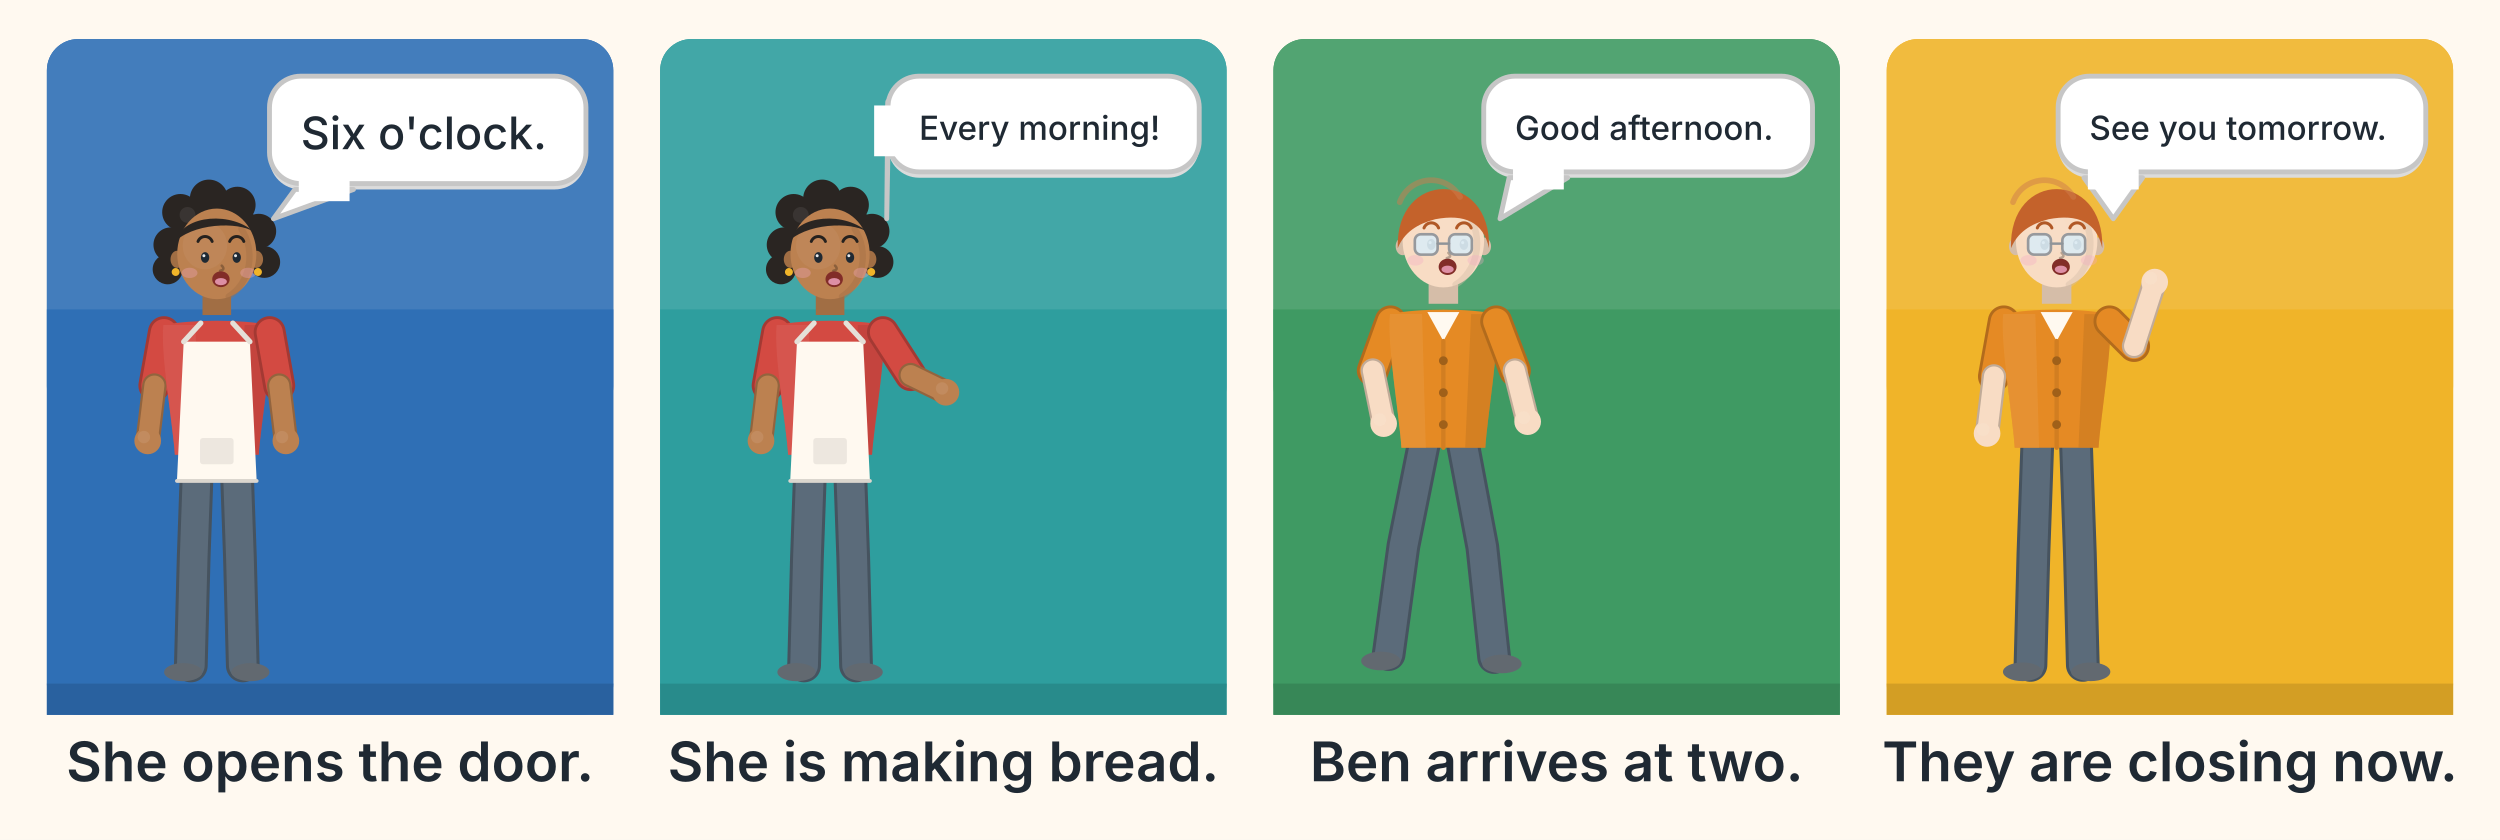
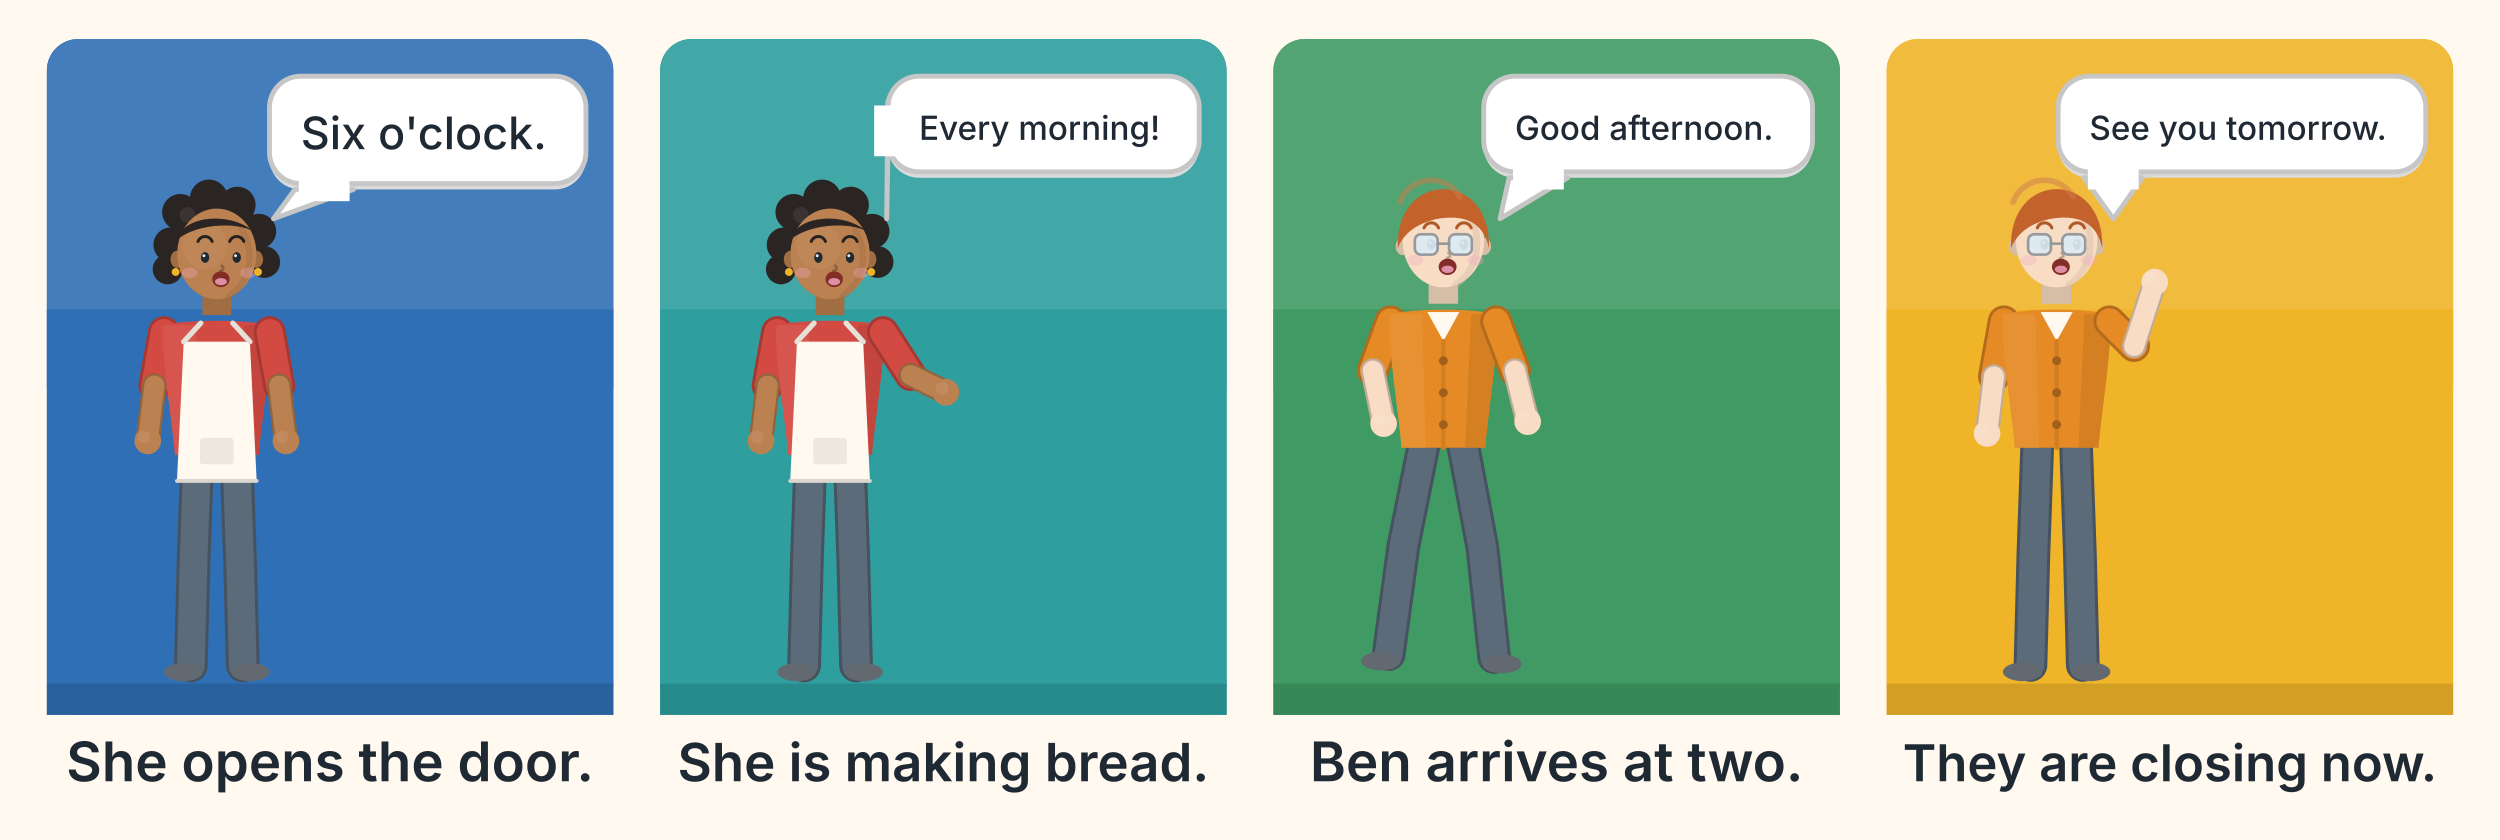
<svg xmlns="http://www.w3.org/2000/svg" width="1280" height="430" viewBox="0 0 1280 430">
  <rect width="1280" height="430" fill="#FFF9F0" />
  <rect x="24.00" y="20.00" width="290.00" height="346.00" rx="16" ry="16" fill="#2F6FB5" />
  <rect x="24.00" y="20.00" width="290.00" height="193.76" rx="16" ry="16" fill="#437DBC" />
  <rect x="24.00" y="158.40" width="290.00" height="207.60" fill="#2F6FB5" />
  <rect x="24.00" y="350.00" width="290.00" height="16.00" fill="#29619F" />
  <path d="M101.12,230.37 L99.16,285.30 L97.70,340.72" fill="none" stroke="#46535F" stroke-width="17.275" stroke-linecap="round" stroke-linejoin="round" />
  <path d="M101.12,230.37 L99.16,285.30 L97.70,340.72" fill="none" stroke="#5B6B7A" stroke-width="14.16" stroke-linecap="round" stroke-linejoin="round" />
  <ellipse cx="93.79" cy="344.14" rx="9.77" ry="4.64" fill="#626970" />
  <path d="M120.88,230.37 L122.84,285.30 L124.30,340.72" fill="none" stroke="#46535F" stroke-width="17.275" stroke-linecap="round" stroke-linejoin="round" />
  <path d="M120.88,230.37 L122.84,285.30 L124.30,340.72" fill="none" stroke="#5B6B7A" stroke-width="14.16" stroke-linecap="round" stroke-linejoin="round" />
  <ellipse cx="128.21" cy="344.14" rx="9.77" ry="4.64" fill="#626970" />
  <path d="M83.93,170.07 L79.05,197.41" fill="none" stroke="#A43933" stroke-width="16.382" stroke-linecap="round" stroke-linejoin="round" />
  <path d="M83.93,170.07 L79.05,197.41" fill="none" stroke="#D34A42" stroke-width="13.428" stroke-linecap="round" stroke-linejoin="round" />
  <path d="M79.05,197.41 L75.63,225.73" fill="none" stroke="#92643E" stroke-width="12.51" stroke-linecap="round" stroke-linejoin="round" />
  <path d="M79.05,197.41 L75.63,225.73" fill="none" stroke="#BC8150" stroke-width="10.254" stroke-linecap="round" stroke-linejoin="round" />
  <circle cx="75.63" cy="225.73" r="6.84" fill="#BC8150" />
  <circle cx="73.68" cy="223.78" r="3.17" fill="#C49065" opacity="0.7" />
  <rect x="103.68" y="147.15" width="14.65" height="14.16" fill="#A16E44" />
  <path d="M83.66,166.41 C82.02,181.06 88.66,218.17 89.52,232.81 L132.48,232.81 C133.34,218.17 139.98,181.06 138.34,166.41 C123.30,163.48 98.70,163.48 83.66,166.41 Z" fill="#D34A42" />
  <path d="M83.66,166.41 C82.02,181.06 88.66,218.17 89.52,232.81 L101.98,232.81 L100.06,166.41 Z" fill="#D85F58" opacity="0.55" />
  <path d="M138.34,166.41 C139.98,181.06 133.34,218.17 132.48,232.81 L122.17,232.81 L125.22,166.41 Z" fill="#AD3C36" opacity="0.4" />
  <path d="M94.05,174.95 L127.95,174.95 L131.41,246.24 L90.59,246.24 Z" fill="#FFF9F0" />
  <path d="M90.59,246.24 L131.41,246.24" fill="none" stroke="#DBD6CE" stroke-width="1.953" stroke-linecap="round" stroke-linejoin="round" />
  <line x1="94.05" y1="174.95" x2="102.80" y2="165.43" stroke="#E5E0D8" stroke-width="2.686" stroke-linecap="round" />
  <line x1="127.95" y1="174.95" x2="119.20" y2="165.43" stroke="#E5E0D8" stroke-width="2.686" stroke-linecap="round" />
  <rect x="102.41" y="224.27" width="17.19" height="13.43" rx="1.465" ry="1.465" fill="#EDE7DF" />
  <path d="M138.07,170.07 L142.95,197.41" fill="none" stroke="#A43933" stroke-width="16.382" stroke-linecap="round" stroke-linejoin="round" />
  <path d="M138.07,170.07 L142.95,197.41" fill="none" stroke="#D34A42" stroke-width="13.428" stroke-linecap="round" stroke-linejoin="round" />
  <path d="M142.95,197.41 L146.37,225.73" fill="none" stroke="#92643E" stroke-width="12.51" stroke-linecap="round" stroke-linejoin="round" />
  <path d="M142.95,197.41 L146.37,225.73" fill="none" stroke="#BC8150" stroke-width="10.254" stroke-linecap="round" stroke-linejoin="round" />
  <circle cx="146.37" cy="225.73" r="6.84" fill="#BC8150" />
  <circle cx="144.42" cy="223.78" r="3.17" fill="#C49065" opacity="0.7" />
  <circle cx="87.49" cy="125.34" r="8.92" fill="#2A2522" />
  <circle cx="92.36" cy="108.65" r="9.32" fill="#2A2522" />
  <circle cx="106.95" cy="101.69" r="9.73" fill="#2A2522" />
  <circle cx="121.54" cy="104.93" r="9.32" fill="#2A2522" />
  <circle cx="132.48" cy="118.39" r="8.92" fill="#2A2522" />
  <circle cx="135.32" cy="134.16" r="8.11" fill="#2A2522" />
  <circle cx="85.87" cy="137.87" r="7.70" fill="#2A2522" />
  <ellipse cx="111.00" cy="124.42" rx="23.51" ry="24.12" fill="#2A2522" />
  <circle cx="96.01" cy="110.04" r="4.05" fill="#4C4745" opacity="0.45" />
  <ellipse cx="90.74" cy="132.77" rx="3.44" ry="4.41" fill="#A16E44" />
  <ellipse cx="131.26" cy="132.77" rx="3.44" ry="4.41" fill="#A16E44" />
  <ellipse cx="111.00" cy="129.98" rx="20.26" ry="23.19" fill="#BC8150" />
  <ellipse cx="104.92" cy="125.81" rx="11.35" ry="12.06" fill="#C18B5E" opacity="0.55" />
  <path d="M123.56,117.23 A20.26,23.19 0 0 1 117.08,151.78" fill="none" stroke="#A16E44" stroke-width="3.242" stroke-linecap="round" stroke-linejoin="round" opacity="0.42" />
  <ellipse cx="105.00" cy="131.84" rx="2.13" ry="2.74" fill="#1F2933" />
  <circle cx="104.39" cy="130.93" r="0.77" fill="#FFFFFF" opacity="0.9" />
  <path d="M101.38,123.63 A3.85,3.85 0 0 1 108.62,123.63" fill="none" stroke="#25211E" stroke-width="1.52" stroke-linecap="round" stroke-linejoin="round" />
  <ellipse cx="121.21" cy="131.84" rx="2.13" ry="2.74" fill="#1F2933" />
  <circle cx="120.60" cy="130.93" r="0.77" fill="#FFFFFF" opacity="0.9" />
  <path d="M117.59,123.63 A3.85,3.85 0 0 1 124.83,123.63" fill="none" stroke="#25211E" stroke-width="1.52" stroke-linecap="round" stroke-linejoin="round" />
  <path d="M113.53,136.01 q2.03,2.03 -0.81,2.63" fill="none" stroke="#8B5F3B" stroke-width="1.317" stroke-linecap="round" stroke-linejoin="round" />
  <ellipse cx="113.11" cy="142.97" rx="4.46" ry="4.05" fill="#822D28" />
  <ellipse cx="113.11" cy="144.19" rx="3.04" ry="1.82" fill="#F4A8C4" opacity="0.8" />
  <ellipse cx="97.06" cy="139.72" rx="4.05" ry="2.63" fill="#F4A8C4" opacity="0.33" />
  <ellipse cx="127.05" cy="139.72" rx="4.05" ry="2.63" fill="#F4A8C4" opacity="0.33" />
  <path d="M90.33,123.03 C93.57,110.04 119.11,107.72 131.26,119.78 C125.59,113.75 101.68,113.28 90.33,123.03 Z" fill="#2A2522" />
  <circle cx="89.93" cy="139.26" r="2.03" fill="#F0B429" />
  <circle cx="132.07" cy="139.26" r="2.03" fill="#F0B429" />
  <path d="M153.98,42.00 H284.00 A16.00,16.00 0 0 1 300.00,58.00 V81.00 A16.00,16.00 0 0 1 284.00,97.00 H153.98 A16.00,16.00 0 0 1 137.98,81.00 V58.00 A16.00,16.00 0 0 1 153.98,42.00 Z" fill="#DBDBDB" />
  <path d="M153.98,39.00 H284.00 A16.00,16.00 0 0 1 300.00,55.00 V78.00 A16.00,16.00 0 0 1 284.00,94.00 H153.98 A16.00,16.00 0 0 1 137.98,78.00 V55.00 A16.00,16.00 0 0 1 153.98,39.00 Z" fill="#FFFFFF" stroke="#C6C6C6" stroke-width="2.5" stroke-linecap="round" stroke-linejoin="round" />
  <path d="M150.98,97.00 L140.00,112.00 L180.98,97.00 Z" fill="#FFFFFF" stroke="#C6C6C6" stroke-width="2.5" stroke-linecap="round" stroke-linejoin="round" />
  <rect x="152.98" y="89.00" width="26.00" height="14.00" fill="#FFFFFF" />
  <text x="153.98" y="76.40" font-family="Inter, DejaVu Sans, sans-serif" font-size="23.0" font-weight="500" fill="#1F2933" text-anchor="start">Six o'clock.</text>
  <text x="169.00" y="400.00" font-family="Inter, DejaVu Sans, sans-serif" font-size="28.0" font-weight="600" fill="#1F2933" text-anchor="middle">She opens the door.</text>
  <rect x="338.00" y="20.00" width="290.00" height="346.00" rx="16" ry="16" fill="#2E9E9E" />
  <rect x="338.00" y="20.00" width="290.00" height="193.76" rx="16" ry="16" fill="#42A7A7" />
  <rect x="338.00" y="158.40" width="290.00" height="207.60" fill="#2E9E9E" />
  <rect x="338.00" y="350.00" width="290.00" height="16.00" fill="#288B8B" />
  <path d="M415.12,230.37 L413.16,285.30 L411.70,340.72" fill="none" stroke="#46535F" stroke-width="17.275" stroke-linecap="round" stroke-linejoin="round" />
  <path d="M415.12,230.37 L413.16,285.30 L411.70,340.72" fill="none" stroke="#5B6B7A" stroke-width="14.16" stroke-linecap="round" stroke-linejoin="round" />
  <ellipse cx="407.79" cy="344.14" rx="9.77" ry="4.64" fill="#626970" />
  <path d="M434.88,230.37 L436.84,285.30 L438.30,340.72" fill="none" stroke="#46535F" stroke-width="17.275" stroke-linecap="round" stroke-linejoin="round" />
  <path d="M434.88,230.37 L436.84,285.30 L438.30,340.72" fill="none" stroke="#5B6B7A" stroke-width="14.16" stroke-linecap="round" stroke-linejoin="round" />
  <ellipse cx="442.21" cy="344.14" rx="9.77" ry="4.64" fill="#626970" />
  <path d="M397.93,170.07 L393.05,197.41" fill="none" stroke="#A43933" stroke-width="16.382" stroke-linecap="round" stroke-linejoin="round" />
  <path d="M397.93,170.07 L393.05,197.41" fill="none" stroke="#D34A42" stroke-width="13.428" stroke-linecap="round" stroke-linejoin="round" />
  <path d="M393.05,197.41 L389.63,225.73" fill="none" stroke="#92643E" stroke-width="12.51" stroke-linecap="round" stroke-linejoin="round" />
  <path d="M393.05,197.41 L389.63,225.73" fill="none" stroke="#BC8150" stroke-width="10.254" stroke-linecap="round" stroke-linejoin="round" />
  <circle cx="389.63" cy="225.73" r="6.84" fill="#BC8150" />
  <circle cx="387.68" cy="223.78" r="3.17" fill="#C49065" opacity="0.7" />
  <rect x="417.68" y="147.15" width="14.65" height="14.16" fill="#A16E44" />
  <path d="M397.66,166.41 C396.02,181.06 402.66,218.17 403.52,232.81 L446.48,232.81 C447.34,218.17 453.98,181.06 452.34,166.41 C437.30,163.48 412.70,163.48 397.66,166.41 Z" fill="#D34A42" />
  <path d="M397.66,166.41 C396.02,181.06 402.66,218.17 403.52,232.81 L415.98,232.81 L414.06,166.41 Z" fill="#D85F58" opacity="0.55" />
  <path d="M452.34,166.41 C453.98,181.06 447.34,218.17 446.48,232.81 L436.17,232.81 L439.22,166.41 Z" fill="#AD3C36" opacity="0.4" />
  <path d="M408.05,174.95 L441.95,174.95 L445.41,246.24 L404.59,246.24 Z" fill="#FFF9F0" />
  <path d="M404.59,246.24 L445.41,246.24" fill="none" stroke="#DBD6CE" stroke-width="1.953" stroke-linecap="round" stroke-linejoin="round" />
  <line x1="408.05" y1="174.95" x2="416.80" y2="165.43" stroke="#E5E0D8" stroke-width="2.686" stroke-linecap="round" />
  <line x1="441.95" y1="174.95" x2="433.20" y2="165.43" stroke="#E5E0D8" stroke-width="2.686" stroke-linecap="round" />
  <rect x="416.41" y="224.27" width="17.19" height="13.43" rx="1.465" ry="1.465" fill="#EDE7DF" />
  <path d="M452.07,170.07 L466.23,192.04" fill="none" stroke="#A43933" stroke-width="16.382" stroke-linecap="round" stroke-linejoin="round" />
  <path d="M452.07,170.07 L466.23,192.04" fill="none" stroke="#D34A42" stroke-width="13.428" stroke-linecap="round" stroke-linejoin="round" />
  <path d="M466.23,192.04 L484.30,200.83" fill="none" stroke="#92643E" stroke-width="12.51" stroke-linecap="round" stroke-linejoin="round" />
  <path d="M466.23,192.04 L484.30,200.83" fill="none" stroke="#BC8150" stroke-width="10.254" stroke-linecap="round" stroke-linejoin="round" />
  <circle cx="484.30" cy="200.83" r="6.84" fill="#BC8150" />
  <circle cx="482.34" cy="198.88" r="3.17" fill="#C49065" opacity="0.7" />
  <circle cx="401.49" cy="125.34" r="8.92" fill="#2A2522" />
  <circle cx="406.36" cy="108.65" r="9.32" fill="#2A2522" />
  <circle cx="420.95" cy="101.69" r="9.73" fill="#2A2522" />
  <circle cx="435.54" cy="104.93" r="9.32" fill="#2A2522" />
  <circle cx="446.48" cy="118.39" r="8.92" fill="#2A2522" />
  <circle cx="449.32" cy="134.16" r="8.11" fill="#2A2522" />
  <circle cx="399.87" cy="137.87" r="7.70" fill="#2A2522" />
  <ellipse cx="425.00" cy="124.42" rx="23.51" ry="24.12" fill="#2A2522" />
  <circle cx="410.01" cy="110.04" r="4.05" fill="#4C4745" opacity="0.45" />
  <ellipse cx="404.74" cy="132.77" rx="3.44" ry="4.41" fill="#A16E44" />
  <ellipse cx="445.26" cy="132.77" rx="3.44" ry="4.41" fill="#A16E44" />
  <ellipse cx="425.00" cy="129.98" rx="20.26" ry="23.19" fill="#BC8150" />
  <ellipse cx="418.92" cy="125.81" rx="11.35" ry="12.06" fill="#C18B5E" opacity="0.55" />
  <path d="M437.56,117.23 A20.26,23.19 0 0 1 431.08,151.78" fill="none" stroke="#A16E44" stroke-width="3.242" stroke-linecap="round" stroke-linejoin="round" opacity="0.42" />
  <ellipse cx="419.00" cy="131.84" rx="2.13" ry="2.74" fill="#1F2933" />
  <circle cx="418.39" cy="130.93" r="0.77" fill="#FFFFFF" opacity="0.9" />
  <path d="M415.38,123.63 A3.85,3.85 0 0 1 422.62,123.63" fill="none" stroke="#25211E" stroke-width="1.52" stroke-linecap="round" stroke-linejoin="round" />
  <ellipse cx="435.21" cy="131.84" rx="2.13" ry="2.74" fill="#1F2933" />
  <circle cx="434.60" cy="130.93" r="0.77" fill="#FFFFFF" opacity="0.9" />
  <path d="M431.59,123.63 A3.85,3.85 0 0 1 438.83,123.63" fill="none" stroke="#25211E" stroke-width="1.52" stroke-linecap="round" stroke-linejoin="round" />
  <path d="M427.53,136.01 q2.03,2.03 -0.81,2.63" fill="none" stroke="#8B5F3B" stroke-width="1.317" stroke-linecap="round" stroke-linejoin="round" />
  <ellipse cx="427.11" cy="142.97" rx="4.46" ry="4.05" fill="#822D28" />
  <ellipse cx="427.11" cy="144.19" rx="3.04" ry="1.82" fill="#F4A8C4" opacity="0.8" />
  <ellipse cx="411.06" cy="139.72" rx="4.05" ry="2.63" fill="#F4A8C4" opacity="0.33" />
  <ellipse cx="441.05" cy="139.72" rx="4.05" ry="2.63" fill="#F4A8C4" opacity="0.33" />
  <path d="M404.33,123.03 C407.57,110.04 433.11,107.72 445.26,119.78 C439.59,113.75 415.68,113.28 404.33,123.03 Z" fill="#2A2522" />
  <circle cx="403.93" cy="139.26" r="2.03" fill="#F0B429" />
  <circle cx="446.07" cy="139.26" r="2.03" fill="#F0B429" />
  <path d="M470.56,42.00 H598.00 A16.00,16.00 0 0 1 614.00,58.00 V75.00 A16.00,16.00 0 0 1 598.00,91.00 H470.56 A16.00,16.00 0 0 1 454.56,75.00 V58.00 A16.00,16.00 0 0 1 470.56,42.00 Z" fill="#DBDBDB" />
  <path d="M470.56,39.00 H598.00 A16.00,16.00 0 0 1 614.00,55.00 V72.00 A16.00,16.00 0 0 1 598.00,88.00 H470.56 A16.00,16.00 0 0 1 454.56,72.00 V55.00 A16.00,16.00 0 0 1 470.56,39.00 Z" fill="#FFFFFF" stroke="#C6C6C6" stroke-width="2.5" stroke-linecap="round" stroke-linejoin="round" />
  <path d="M454.56,82.00 L454.00,112.00 L454.56,52.00 Z" fill="#FFFFFF" stroke="#C6C6C6" stroke-width="2.5" stroke-linecap="round" stroke-linejoin="round" />
  <rect x="447.56" y="54.00" width="14.00" height="26.00" fill="#FFFFFF" />
  <text x="470.56" y="71.60" font-family="Inter, DejaVu Sans, sans-serif" font-size="17.0" font-weight="500" fill="#1F2933" text-anchor="start">Every morning!</text>
-   <text x="483.00" y="400.00" font-family="Inter, DejaVu Sans, sans-serif" font-size="28.0" font-weight="600" fill="#1F2933" text-anchor="middle">She is making bread.</text>
+   <text x="483.00" y="400.00" font-family="Inter, DejaVu Sans, sans-serif" font-size="27.0" font-weight="600" fill="#1F2933" text-anchor="middle">She is making bread.</text>
  <rect x="652.00" y="20.00" width="290.00" height="346.00" rx="16" ry="16" fill="#3F9A63" />
  <rect x="652.00" y="20.00" width="290.00" height="193.76" rx="16" ry="16" fill="#52A472" />
  <rect x="652.00" y="158.40" width="290.00" height="207.60" fill="#3F9A63" />
  <rect x="652.00" y="350.00" width="290.00" height="16.00" fill="#378757" />
  <path d="M729.12,226.71 L718.55,279.55 L711.00,334.90" fill="none" stroke="#46535F" stroke-width="17.27" stroke-linecap="round" stroke-linejoin="round" />
  <path d="M729.12,226.71 L718.55,279.55 L711.00,334.90" fill="none" stroke="#5B6B7A" stroke-width="14.156" stroke-linecap="round" stroke-linejoin="round" />
  <ellipse cx="706.98" cy="338.43" rx="10.06" ry="4.78" fill="#626970" />
  <path d="M748.88,226.71 L758.94,280.05 L764.98,336.41" fill="none" stroke="#46535F" stroke-width="17.27" stroke-linecap="round" stroke-linejoin="round" />
  <path d="M748.88,226.71 L758.94,280.05 L764.98,336.41" fill="none" stroke="#5B6B7A" stroke-width="14.156" stroke-linecap="round" stroke-linejoin="round" />
  <ellipse cx="769.01" cy="339.94" rx="10.06" ry="4.78" fill="#626970" />
  <path d="M711.94,164.56 L702.88,189.72" fill="none" stroke="#B26B1C" stroke-width="16.377" stroke-linecap="round" stroke-linejoin="round" />
  <path d="M711.94,164.56 L702.88,189.72" fill="none" stroke="#E58A24" stroke-width="13.423" stroke-linecap="round" stroke-linejoin="round" />
  <path d="M702.88,189.72 L708.42,216.90" fill="none" stroke="#C1AB98" stroke-width="12.506" stroke-linecap="round" stroke-linejoin="round" />
  <path d="M702.88,189.72 L708.42,216.90" fill="none" stroke="#F8DCC4" stroke-width="10.251" stroke-linecap="round" stroke-linejoin="round" />
  <circle cx="708.42" cy="216.90" r="6.83" fill="#F8DCC4" />
  <circle cx="706.40" cy="214.88" r="3.27" fill="#F8E0CB" opacity="0.7" />
  <rect x="731.45" y="140.94" width="15.10" height="14.59" fill="#D5BDA8" />
  <path d="M711.66,160.79 C710.02,175.89 716.66,214.13 717.52,229.23 L760.48,229.23 C761.34,214.13 767.98,175.89 766.34,160.79 C751.30,157.77 726.70,157.77 711.66,160.79 Z" fill="#E58A24" />
  <path d="M711.66,160.79 C710.02,175.89 716.66,214.13 717.52,229.23 L729.98,229.23 L728.07,160.79 Z" fill="#E8983E" opacity="0.55" />
  <path d="M766.34,160.79 C767.98,175.89 761.34,214.13 760.48,229.23 L750.17,229.23 L753.21,160.79 Z" fill="#BB711D" opacity="0.4" />
  <path d="M730.80,159.78 L739.00,174.63 L747.20,159.78 Z" fill="#FFF9F0" />
  <line x1="739.00" y1="174.63" x2="739.00" y2="229.23" stroke="#D27E21" stroke-width="2.265" stroke-linecap="round" />
  <circle cx="739.00" cy="184.69" r="2.26" fill="#A06019" />
  <circle cx="739.00" cy="201.05" r="2.26" fill="#A06019" />
  <circle cx="739.00" cy="217.40" r="2.26" fill="#A06019" />
  <path d="M766.06,164.56 L775.62,189.72" fill="none" stroke="#B26B1C" stroke-width="16.377" stroke-linecap="round" stroke-linejoin="round" />
  <path d="M766.06,164.56 L775.62,189.72" fill="none" stroke="#E58A24" stroke-width="13.423" stroke-linecap="round" stroke-linejoin="round" />
  <path d="M775.62,189.72 L782.16,215.89" fill="none" stroke="#C1AB98" stroke-width="12.506" stroke-linecap="round" stroke-linejoin="round" />
  <path d="M775.62,189.72 L782.16,215.89" fill="none" stroke="#F8DCC4" stroke-width="10.251" stroke-linecap="round" stroke-linejoin="round" />
  <circle cx="782.16" cy="215.89" r="6.83" fill="#F8DCC4" />
  <circle cx="780.15" cy="213.88" r="3.27" fill="#F8E0CB" opacity="0.7" />
  <ellipse cx="718.14" cy="126.12" rx="3.55" ry="4.54" fill="#D5BDA8" />
  <ellipse cx="759.86" cy="126.12" rx="3.55" ry="4.54" fill="#D5BDA8" />
  <ellipse cx="739.00" cy="123.25" rx="20.86" ry="23.90" fill="#F8DCC4" />
  <ellipse cx="732.74" cy="118.95" rx="11.68" ry="12.43" fill="#F8DEC8" opacity="0.55" />
  <path d="M751.94,110.10 A20.86,23.90 0 0 1 745.26,145.72" fill="none" stroke="#D5BDA8" stroke-width="3.338" stroke-linecap="round" stroke-linejoin="round" opacity="0.42" />
  <ellipse cx="732.82" cy="125.16" rx="2.19" ry="2.82" fill="#1F2933" />
  <circle cx="732.20" cy="124.22" r="0.79" fill="#FFFFFF" opacity="0.9" />
  <path d="M729.10,116.71 A3.96,3.96 0 0 1 736.55,116.71" fill="none" stroke="#B05826" stroke-width="1.565" stroke-linecap="round" stroke-linejoin="round" />
  <ellipse cx="749.52" cy="125.16" rx="2.19" ry="2.82" fill="#1F2933" />
  <circle cx="748.89" cy="124.22" r="0.79" fill="#FFFFFF" opacity="0.9" />
  <path d="M745.79,116.71 A3.96,3.96 0 0 1 753.24,116.71" fill="none" stroke="#B05826" stroke-width="1.565" stroke-linecap="round" stroke-linejoin="round" />
  <path d="M741.60,129.46 q2.09,2.09 -0.83,2.71" fill="none" stroke="#B7A291" stroke-width="1.356" stroke-linecap="round" stroke-linejoin="round" />
  <ellipse cx="741.17" cy="136.63" rx="4.59" ry="4.17" fill="#822D28" />
  <ellipse cx="741.17" cy="137.89" rx="3.13" ry="1.88" fill="#F4A8C4" opacity="0.8" />
  <ellipse cx="724.64" cy="133.29" rx="4.17" ry="2.71" fill="#F4A8C4" opacity="0.33" />
  <ellipse cx="755.53" cy="133.29" rx="4.17" ry="2.71" fill="#F4A8C4" opacity="0.33" />
  <path d="M715.63,127.07 C714.38,86.73 763.62,86.73 762.37,127.07 C759.45,113.69 749.85,109.38 734.83,112.25 C725.65,114.64 718.97,118.95 715.63,127.07 Z" fill="#C4622B" />
  <path d="M716.66,103.53 A17.11,17.11 0 0 1 747.56,100.83" fill="none" stroke="#CD7B4C" stroke-width="2.921" stroke-linecap="round" stroke-linejoin="round" opacity="0.5" />
  <rect x="724.39" y="119.94" width="11.68" height="10.43" rx="3.13" ry="3.13" fill="#DCEBF3" stroke="#8F9499" stroke-width="1.356" opacity="0.92" />
  <rect x="741.92" y="119.94" width="11.68" height="10.43" rx="3.13" ry="3.13" fill="#DCEBF3" stroke="#8F9499" stroke-width="1.356" opacity="0.92" />
  <line x1="736.08" y1="124.74" x2="741.92" y2="124.74" stroke="#8F9499" stroke-width="1.252" stroke-linecap="round" />
  <path d="M775.67,42.00 H912.00 A16.00,16.00 0 0 1 928.00,58.00 V75.00 A16.00,16.00 0 0 1 912.00,91.00 H775.67 A16.00,16.00 0 0 1 759.67,75.00 V58.00 A16.00,16.00 0 0 1 775.67,42.00 Z" fill="#DBDBDB" />
  <path d="M775.67,39.00 H912.00 A16.00,16.00 0 0 1 928.00,55.00 V72.00 A16.00,16.00 0 0 1 912.00,88.00 H775.67 A16.00,16.00 0 0 1 759.67,72.00 V55.00 A16.00,16.00 0 0 1 775.67,39.00 Z" fill="#FFFFFF" stroke="#C6C6C6" stroke-width="2.5" stroke-linecap="round" stroke-linejoin="round" />
  <path d="M772.67,91.00 L768.00,112.00 L802.67,91.00 Z" fill="#FFFFFF" stroke="#C6C6C6" stroke-width="2.5" stroke-linecap="round" stroke-linejoin="round" />
  <rect x="774.67" y="83.00" width="26.00" height="14.00" fill="#FFFFFF" />
  <text x="775.67" y="71.60" font-family="Inter, DejaVu Sans, sans-serif" font-size="17.0" font-weight="500" fill="#1F2933" text-anchor="start">Good afternoon.</text>
  <text x="797.00" y="400.00" font-family="Inter, DejaVu Sans, sans-serif" font-size="28.0" font-weight="600" fill="#1F2933" text-anchor="middle">Ben arrives at two.</text>
  <rect x="966.00" y="20.00" width="290.00" height="346.00" rx="16" ry="16" fill="#F0B429" />
  <rect x="966.00" y="20.00" width="290.00" height="193.76" rx="16" ry="16" fill="#F1BB3E" />
  <rect x="966.00" y="158.40" width="290.00" height="207.60" fill="#F0B429" />
  <rect x="966.00" y="350.00" width="290.00" height="16.00" fill="#D39E24" />
  <path d="M1043.12,226.71 L1041.11,283.32 L1039.60,340.44" fill="none" stroke="#46535F" stroke-width="17.27" stroke-linecap="round" stroke-linejoin="round" />
  <path d="M1043.12,226.71 L1041.11,283.32 L1039.60,340.44" fill="none" stroke="#5B6B7A" stroke-width="14.156" stroke-linecap="round" stroke-linejoin="round" />
  <ellipse cx="1035.57" cy="343.96" rx="10.06" ry="4.78" fill="#626970" />
  <path d="M1062.88,226.71 L1064.89,283.32 L1066.40,340.44" fill="none" stroke="#46535F" stroke-width="17.27" stroke-linecap="round" stroke-linejoin="round" />
  <path d="M1062.88,226.71 L1064.89,283.32 L1066.40,340.44" fill="none" stroke="#5B6B7A" stroke-width="14.156" stroke-linecap="round" stroke-linejoin="round" />
  <ellipse cx="1070.43" cy="343.96" rx="10.06" ry="4.78" fill="#626970" />
  <path d="M1025.94,164.56 L1020.91,192.74" fill="none" stroke="#B26B1C" stroke-width="16.377" stroke-linecap="round" stroke-linejoin="round" />
  <path d="M1025.94,164.56 L1020.91,192.74" fill="none" stroke="#E58A24" stroke-width="13.423" stroke-linecap="round" stroke-linejoin="round" />
  <path d="M1020.91,192.74 L1017.38,221.93" fill="none" stroke="#C1AB98" stroke-width="12.506" stroke-linecap="round" stroke-linejoin="round" />
  <path d="M1020.91,192.74 L1017.38,221.93" fill="none" stroke="#F8DCC4" stroke-width="10.251" stroke-linecap="round" stroke-linejoin="round" />
  <circle cx="1017.38" cy="221.93" r="6.83" fill="#F8DCC4" />
  <circle cx="1015.37" cy="219.92" r="3.27" fill="#F8E0CB" opacity="0.7" />
  <rect x="1045.45" y="140.94" width="15.10" height="14.59" fill="#D5BDA8" />
  <path d="M1025.66,160.79 C1024.02,175.89 1030.66,214.13 1031.52,229.23 L1074.48,229.23 C1075.34,214.13 1081.98,175.89 1080.34,160.79 C1065.30,157.77 1040.70,157.77 1025.66,160.79 Z" fill="#E58A24" />
  <path d="M1025.66,160.79 C1024.02,175.89 1030.66,214.13 1031.52,229.23 L1043.98,229.23 L1042.07,160.79 Z" fill="#E8983E" opacity="0.55" />
  <path d="M1080.34,160.79 C1081.98,175.89 1075.34,214.13 1074.48,229.23 L1064.17,229.23 L1067.21,160.79 Z" fill="#BB711D" opacity="0.4" />
  <path d="M1044.80,159.78 L1053.00,174.63 L1061.20,159.78 Z" fill="#FFF9F0" />
  <line x1="1053.00" y1="174.63" x2="1053.00" y2="229.23" stroke="#D27E21" stroke-width="2.265" stroke-linecap="round" />
  <circle cx="1053.00" cy="184.69" r="2.26" fill="#A06019" />
  <circle cx="1053.00" cy="201.05" r="2.26" fill="#A06019" />
  <circle cx="1053.00" cy="217.40" r="2.26" fill="#A06019" />
  <path d="M1080.06,164.56 L1092.64,177.14" fill="none" stroke="#B26B1C" stroke-width="16.377" stroke-linecap="round" stroke-linejoin="round" />
  <path d="M1080.06,164.56 L1092.64,177.14" fill="none" stroke="#E58A24" stroke-width="13.423" stroke-linecap="round" stroke-linejoin="round" />
  <path d="M1092.64,177.14 L1103.21,144.43" fill="none" stroke="#C1AB98" stroke-width="12.506" stroke-linecap="round" stroke-linejoin="round" />
  <path d="M1092.64,177.14 L1103.21,144.43" fill="none" stroke="#F8DCC4" stroke-width="10.251" stroke-linecap="round" stroke-linejoin="round" />
  <circle cx="1103.21" cy="144.43" r="6.83" fill="#F8DCC4" />
  <circle cx="1101.20" cy="142.42" r="3.27" fill="#F8E0CB" opacity="0.7" />
  <ellipse cx="1032.14" cy="126.12" rx="3.55" ry="4.54" fill="#D5BDA8" />
  <ellipse cx="1073.86" cy="126.12" rx="3.55" ry="4.54" fill="#D5BDA8" />
  <ellipse cx="1053.00" cy="123.25" rx="20.86" ry="23.90" fill="#F8DCC4" />
  <ellipse cx="1046.74" cy="118.95" rx="11.68" ry="12.43" fill="#F8DEC8" opacity="0.55" />
  <path d="M1065.94,110.10 A20.86,23.90 0 0 1 1059.26,145.72" fill="none" stroke="#D5BDA8" stroke-width="3.338" stroke-linecap="round" stroke-linejoin="round" opacity="0.42" />
  <ellipse cx="1046.82" cy="125.16" rx="2.19" ry="2.82" fill="#1F2933" />
  <circle cx="1046.20" cy="124.22" r="0.79" fill="#FFFFFF" opacity="0.9" />
  <path d="M1043.10,116.71 A3.96,3.96 0 0 1 1050.55,116.71" fill="none" stroke="#B05826" stroke-width="1.565" stroke-linecap="round" stroke-linejoin="round" />
  <ellipse cx="1063.52" cy="125.16" rx="2.19" ry="2.82" fill="#1F2933" />
  <circle cx="1062.89" cy="124.22" r="0.79" fill="#FFFFFF" opacity="0.9" />
  <path d="M1059.79,116.71 A3.96,3.96 0 0 1 1067.24,116.71" fill="none" stroke="#B05826" stroke-width="1.565" stroke-linecap="round" stroke-linejoin="round" />
  <path d="M1055.60,129.46 q2.09,2.09 -0.83,2.71" fill="none" stroke="#B7A291" stroke-width="1.356" stroke-linecap="round" stroke-linejoin="round" />
  <ellipse cx="1055.17" cy="136.63" rx="4.59" ry="4.17" fill="#822D28" />
  <ellipse cx="1055.17" cy="137.89" rx="3.13" ry="1.88" fill="#F4A8C4" opacity="0.8" />
  <ellipse cx="1038.64" cy="133.29" rx="4.17" ry="2.71" fill="#F4A8C4" opacity="0.33" />
  <ellipse cx="1069.53" cy="133.29" rx="4.17" ry="2.71" fill="#F4A8C4" opacity="0.33" />
  <path d="M1029.63,127.07 C1028.38,86.73 1077.62,86.73 1076.37,127.07 C1073.45,113.69 1063.85,109.38 1048.83,112.25 C1039.65,114.64 1032.97,118.95 1029.63,127.07 Z" fill="#C4622B" />
  <path d="M1030.66,103.53 A17.11,17.11 0 0 1 1061.56,100.83" fill="none" stroke="#CD7B4C" stroke-width="2.921" stroke-linecap="round" stroke-linejoin="round" opacity="0.5" />
  <rect x="1038.39" y="119.94" width="11.68" height="10.43" rx="3.13" ry="3.13" fill="#DCEBF3" stroke="#8F9499" stroke-width="1.356" opacity="0.92" />
  <rect x="1055.92" y="119.94" width="11.68" height="10.43" rx="3.13" ry="3.13" fill="#DCEBF3" stroke="#8F9499" stroke-width="1.356" opacity="0.92" />
  <line x1="1050.08" y1="124.74" x2="1055.92" y2="124.74" stroke="#8F9499" stroke-width="1.252" stroke-linecap="round" />
  <path d="M1069.77,42.00 H1226.00 A16.00,16.00 0 0 1 1242.00,58.00 V75.00 A16.00,16.00 0 0 1 1226.00,91.00 H1069.77 A16.00,16.00 0 0 1 1053.77,75.00 V58.00 A16.00,16.00 0 0 1 1069.77,42.00 Z" fill="#DBDBDB" />
  <path d="M1069.77,39.00 H1226.00 A16.00,16.00 0 0 1 1242.00,55.00 V72.00 A16.00,16.00 0 0 1 1226.00,88.00 H1069.77 A16.00,16.00 0 0 1 1053.77,72.00 V55.00 A16.00,16.00 0 0 1 1069.77,39.00 Z" fill="#FFFFFF" stroke="#C6C6C6" stroke-width="2.5" stroke-linecap="round" stroke-linejoin="round" />
  <path d="M1067.00,91.00 L1082.00,112.00 L1097.00,91.00 Z" fill="#FFFFFF" stroke="#C6C6C6" stroke-width="2.5" stroke-linecap="round" stroke-linejoin="round" />
  <rect x="1069.00" y="83.00" width="26.00" height="14.00" fill="#FFFFFF" />
  <text x="1069.77" y="71.60" font-family="Inter, DejaVu Sans, sans-serif" font-size="17.0" font-weight="500" fill="#1F2933" text-anchor="start">See you tomorrow.</text>
-   <text x="1111.00" y="400.00" font-family="Inter, DejaVu Sans, sans-serif" font-size="28.0" font-weight="600" fill="#1F2933" text-anchor="middle">They are closing now.</text>
+   <text x="1111.00" y="400.00" font-family="Inter, DejaVu Sans, sans-serif" font-size="26.0" font-weight="600" fill="#1F2933" text-anchor="middle">They are closing now.</text>
</svg>
